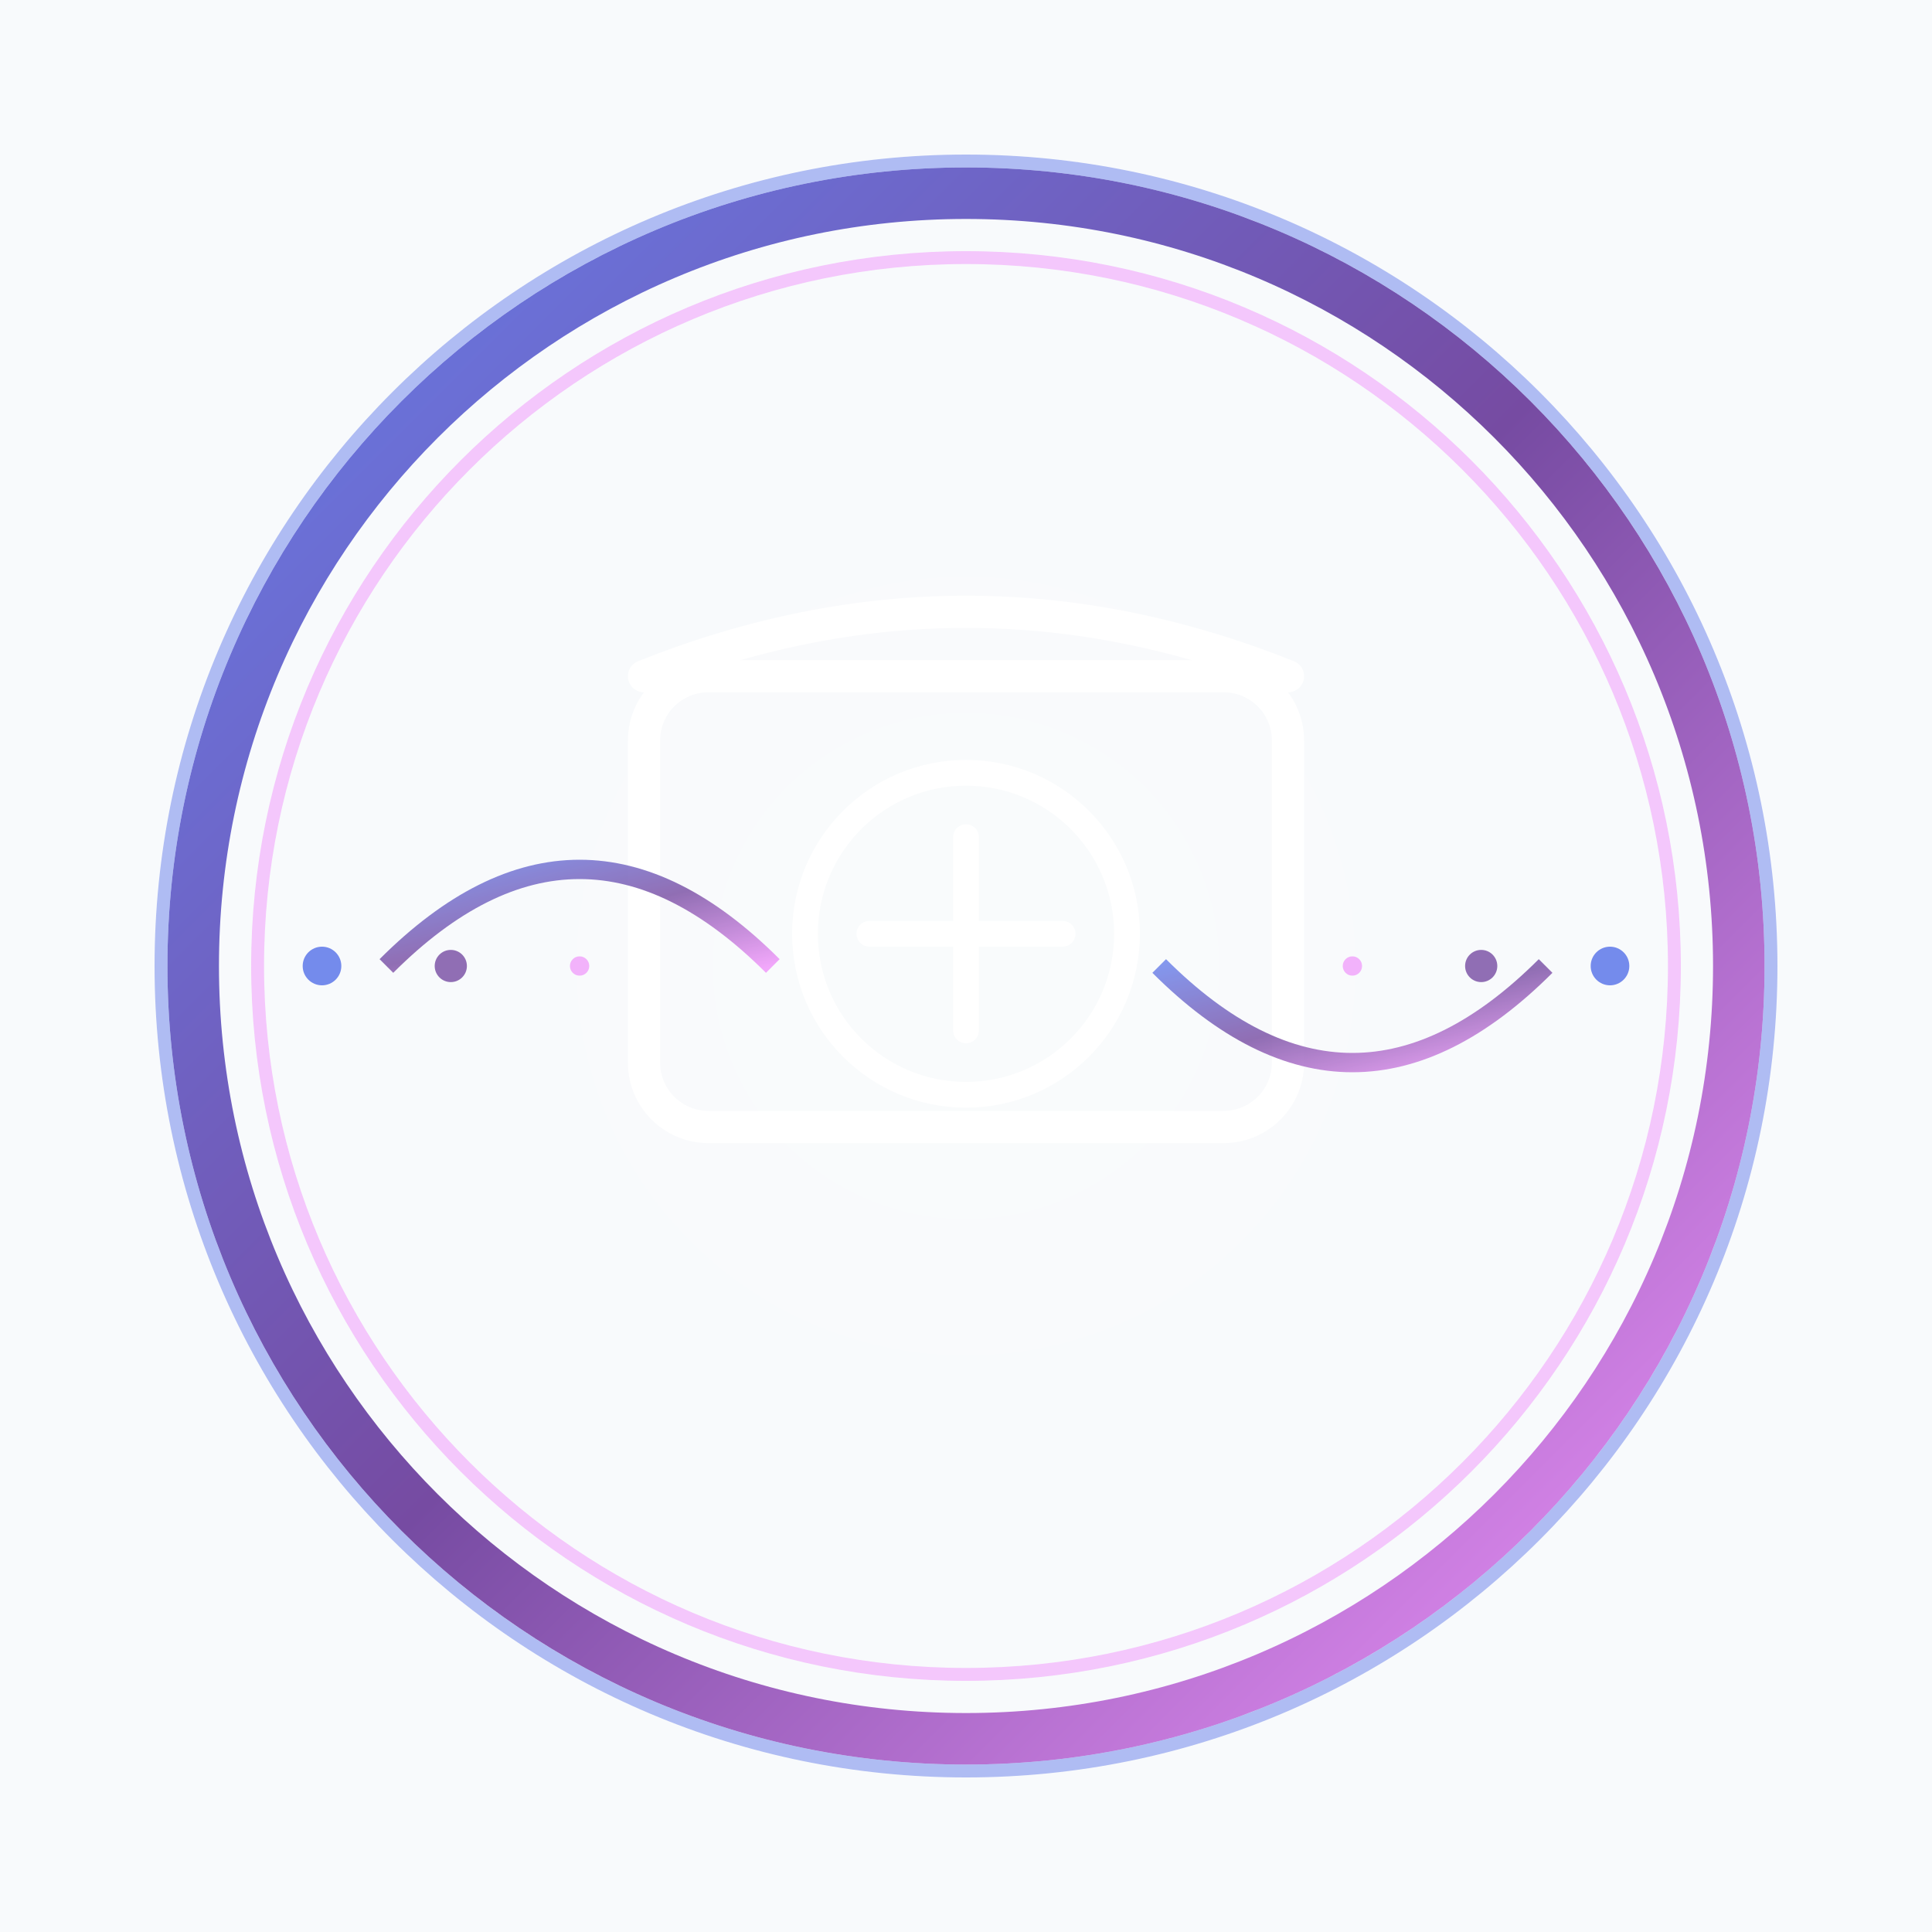
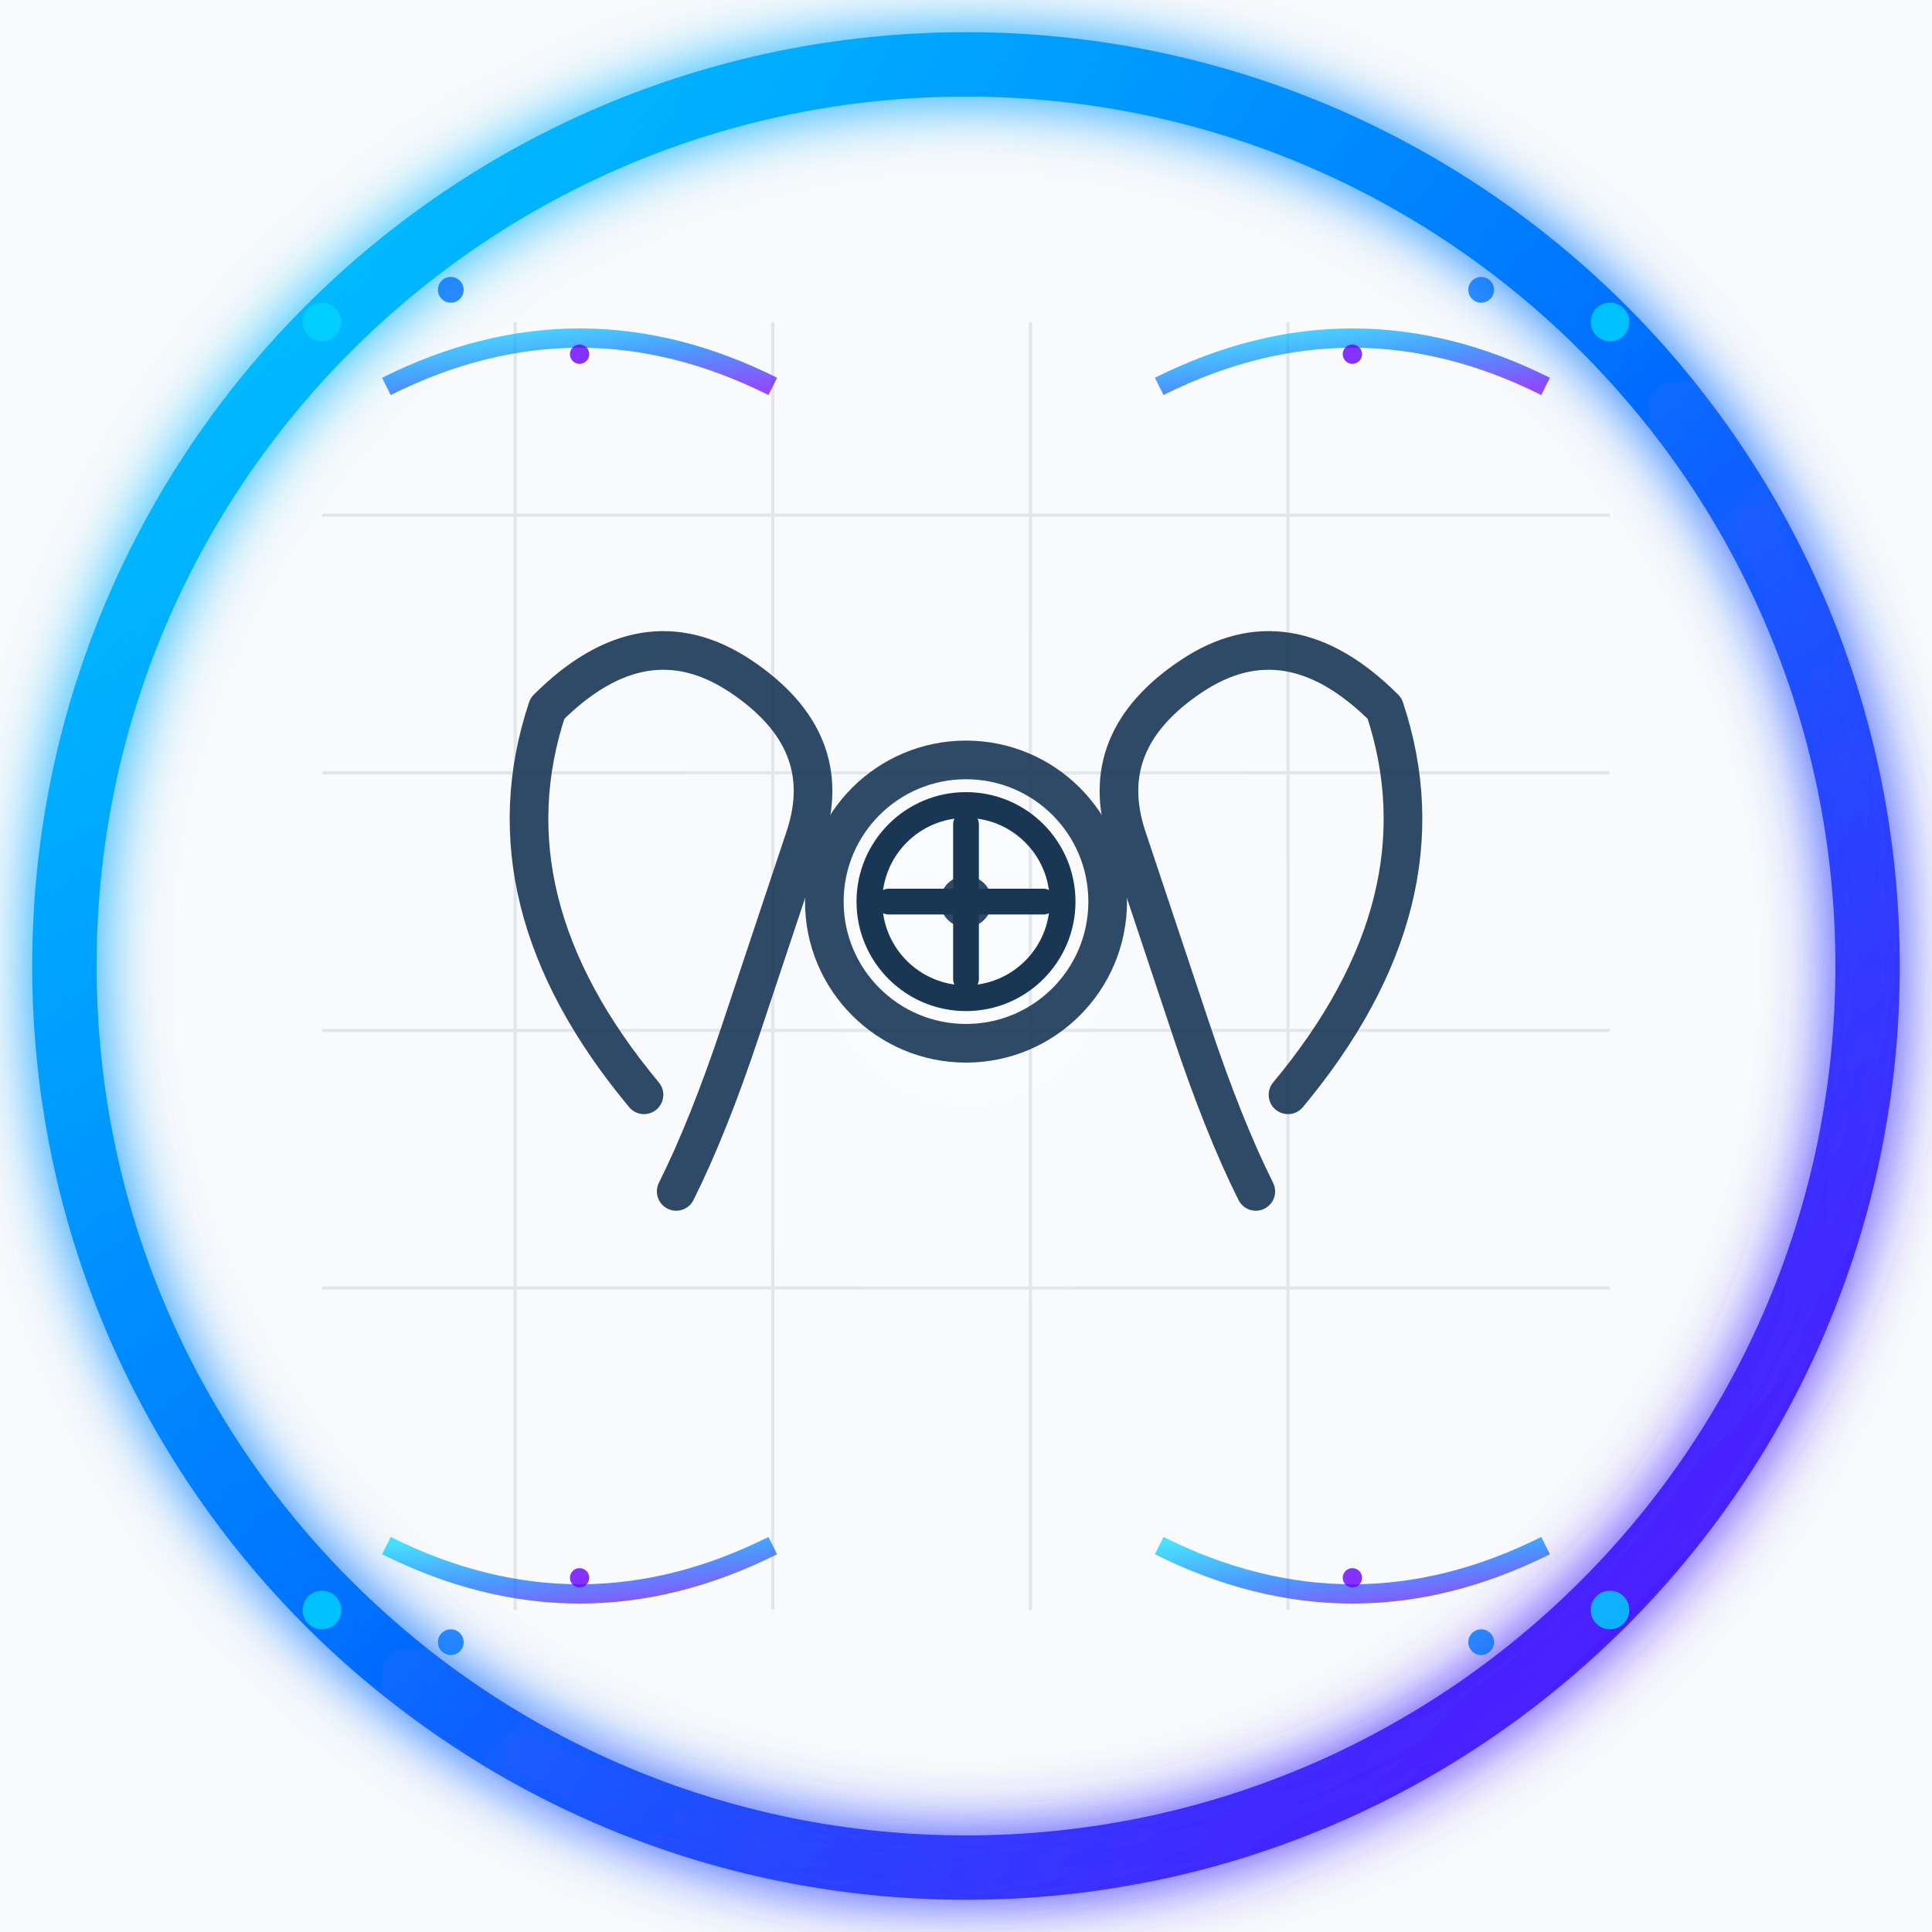
<svg xmlns="http://www.w3.org/2000/svg" viewBox="0 0 300 300">
  <defs>
-     <linearGradient id="modernGradient" x1="0%" y1="0%" x2="100%" y2="100%">
-       <stop offset="0%" style="stop-color:#667eea;stop-opacity:1" />
-       <stop offset="50%" style="stop-color:#764ba2;stop-opacity:1" />
-       <stop offset="100%" style="stop-color:#f093fb;stop-opacity:1" />
+     <linearGradient id="techGradient" x1="0%" y1="0%" x2="100%" y2="100%">
+       <stop offset="0%" style="stop-color:#00d4ff;stop-opacity:1" />
+       <stop offset="50%" style="stop-color:#0072ff;stop-opacity:1" />
+       <stop offset="100%" style="stop-color:#6600ff;stop-opacity:1" />
    </linearGradient>
    <radialGradient id="glowGradient" cx="50%" cy="50%" r="50%" fx="50%" fy="50%">
-       <stop offset="0%" style="stop-color:#ffffff;stop-opacity:0.3" />
+       <stop offset="0%" style="stop-color:#ffffff;stop-opacity:0.4" />
      <stop offset="100%" style="stop-color:#ffffff;stop-opacity:0" />
    </radialGradient>
+     <filter id="glowFilter" x="-200%" y="-200%" width="400%" height="400%">
+       <feGaussianBlur stdDeviation="5" result="blur" />
+       <feComposite in="blur" in2="SourceGraphic" operator="over" />
+     </filter>
  </defs>
  <rect fill="#f8fafc" x="0" y="0" width="300px" height="300px" />
-   <circle cx="150" cy="150" r="120" fill="none" stroke="url(#modernGradient)" stroke-width="8" />
-   <circle cx="150" cy="150" r="115" fill="url(#glowGradient)" opacity="0.5" />
-   <rect x="100" y="105" width="100" height="70" rx="10" fill="none" stroke="#ffffff" stroke-width="5" stroke-linecap="round" stroke-linejoin="round" />
-   <path d="M100 105 Q150 85 200 105" fill="none" stroke="#ffffff" stroke-width="5" stroke-linecap="round" stroke-linejoin="round" />
-   <circle cx="150" cy="145" r="25" fill="none" stroke="#ffffff" stroke-width="4" stroke-linecap="round" stroke-linejoin="round" />
-   <line x1="135" y1="145" x2="165" y2="145" stroke="#ffffff" stroke-width="4" stroke-linecap="round" />
-   <line x1="150" y1="130" x2="150" y2="160" stroke="#ffffff" stroke-width="4" stroke-linecap="round" />
-   <path d="M60 150 Q90 120 120 150" fill="none" stroke="url(#modernGradient)" stroke-width="3" opacity="0.8" />
-   <path d="M180 150 Q210 180 240 150" fill="none" stroke="url(#modernGradient)" stroke-width="3" opacity="0.8" />
-   <circle cx="50" cy="150" r="3" fill="#667eea" opacity="0.9" />
-   <circle cx="70" cy="150" r="2.5" fill="#764ba2" opacity="0.8" />
-   <circle cx="90" cy="150" r="1.5" fill="#f093fb" opacity="0.7" />
-   <circle cx="250" cy="150" r="3" fill="#667eea" opacity="0.9" />
-   <circle cx="230" cy="150" r="2.5" fill="#764ba2" opacity="0.8" />
-   <circle cx="210" cy="150" r="1.5" fill="#f093fb" opacity="0.7" />
-   <circle cx="150" cy="150" r="125" fill="none" stroke="#667eea" stroke-width="2" opacity="0.5" />
-   <circle cx="150" cy="150" r="110" fill="none" stroke="#f093fb" stroke-width="2" opacity="0.5" />
+   <circle cx="150" cy="150" r="140" fill="none" stroke="url(#techGradient)" stroke-width="10" filter="url(#glowFilter)" />
+   <circle cx="150" cy="150" r="135" fill="url(#glowGradient)" opacity="0.3" />
+   <g opacity="0.1">
+     <line x1="50" y1="80" x2="250" y2="80" stroke="#193655" stroke-width="0.5" />
+     <line x1="50" y1="120" x2="250" y2="120" stroke="#193655" stroke-width="0.5" />
+     <line x1="50" y1="160" x2="250" y2="160" stroke="#193655" stroke-width="0.5" />
+     <line x1="50" y1="200" x2="250" y2="200" stroke="#193655" stroke-width="0.5" />
+     <line x1="80" y1="50" x2="80" y2="250" stroke="#193655" stroke-width="0.5" />
+     <line x1="120" y1="50" x2="120" y2="250" stroke="#193655" stroke-width="0.5" />
+     <line x1="160" y1="50" x2="160" y2="250" stroke="#193655" stroke-width="0.5" />
+     <line x1="200" y1="50" x2="200" y2="250" stroke="#193655" stroke-width="0.5" />
+   </g>
+   <g fill="none" stroke="#193655" stroke-width="6" stroke-linecap="round" stroke-linejoin="round" opacity="0.9">
+     <path d="M100 170 Q75 140 85 110 Q100 95 115 105 Q130 115 125 130 Q120 145 115 160 Q110 175 105 185" />
+     <path d="M200 170 Q225 140 215 110 Q200 95 185 105 Q170 115 175 130 Q180 145 185 160 Q190 175 195 185" />
+     <circle cx="150" cy="140" r="22" />
+   </g>
+   <g fill="none" stroke="#193655" stroke-width="4" stroke-linecap="round" stroke-linejoin="round">
+     <circle cx="150" cy="140" r="15" />
+     <line x1="138" y1="140" x2="162" y2="140" />
+     <line x1="150" y1="128" x2="150" y2="152" />
+   </g>
+   <g fill="none" stroke="url(#techGradient)" stroke-width="3" opacity="0.7">
+     <path d="M60 60 Q90 45 120 60" />
+     <path d="M240 60 Q210 45 180 60" />
+     <path d="M60 240 Q90 255 120 240" />
+     <path d="M240 240 Q210 255 180 240" />
+   </g>
+   <g opacity="0.8">
+     <circle cx="50" cy="50" r="3" fill="#00d4ff" />
+     <circle cx="70" cy="45" r="2" fill="#0072ff" />
+     <circle cx="90" cy="55" r="1.5" fill="#6600ff" />
+     <circle cx="250" cy="50" r="3" fill="#00d4ff" />
+     <circle cx="230" cy="45" r="2" fill="#0072ff" />
+     <circle cx="210" cy="55" r="1.5" fill="#6600ff" />
+     <circle cx="50" cy="250" r="3" fill="#00d4ff" />
+     <circle cx="70" cy="255" r="2" fill="#0072ff" />
+     <circle cx="90" cy="245" r="1.5" fill="#6600ff" />
+     <circle cx="250" cy="250" r="3" fill="#00d4ff" />
+     <circle cx="230" cy="255" r="2" fill="#0072ff" />
+     <circle cx="210" cy="245" r="1.5" fill="#6600ff" />
+   </g>
+   <circle cx="150" cy="140" r="4" fill="#193655" opacity="0.9" />
</svg>
